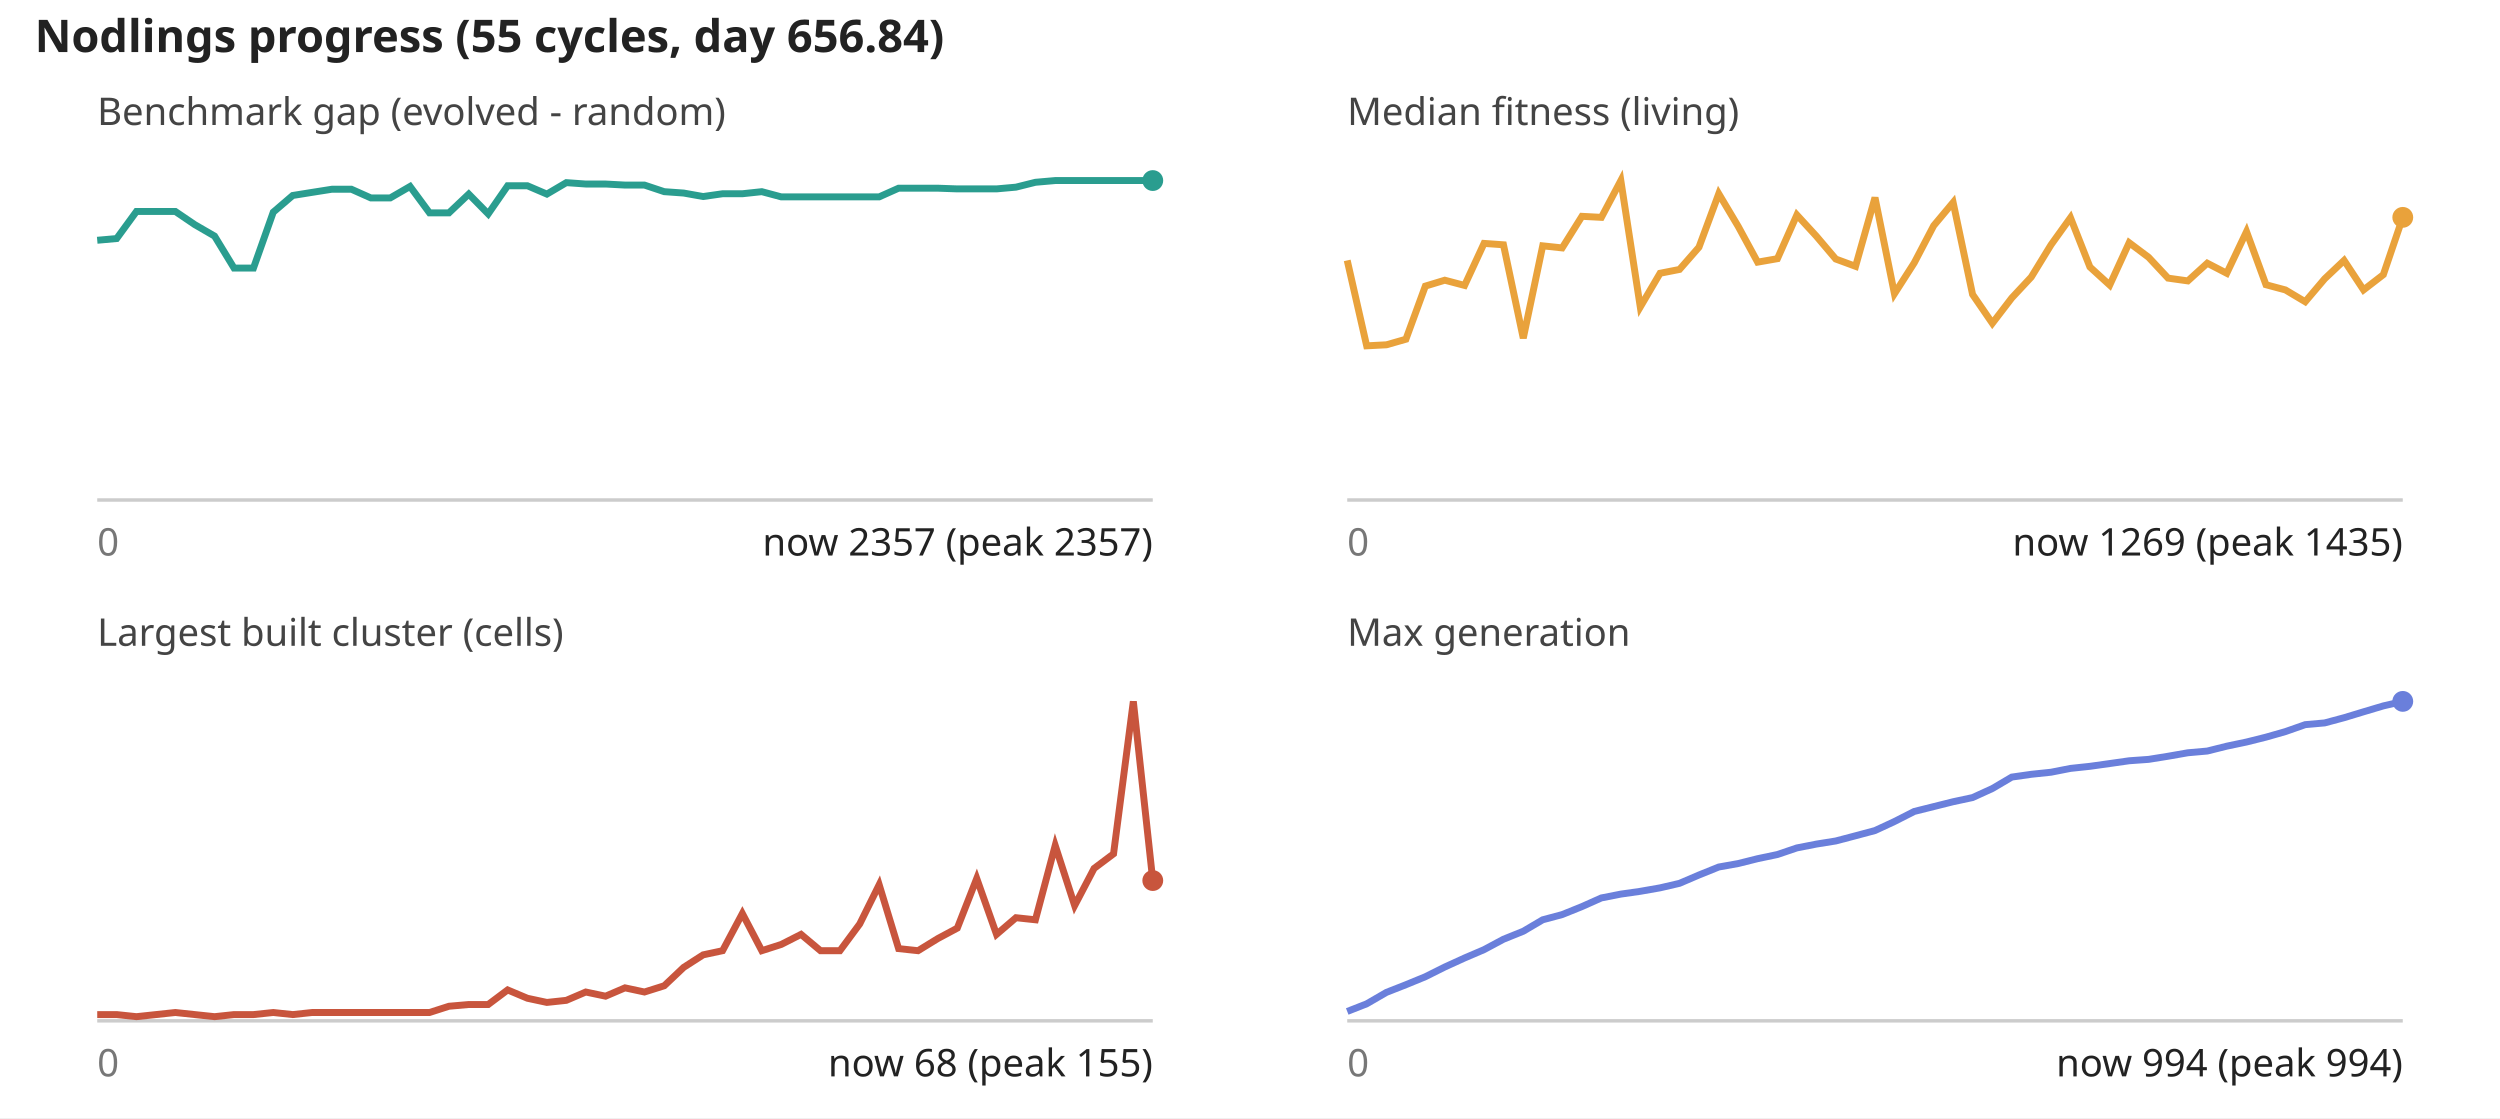
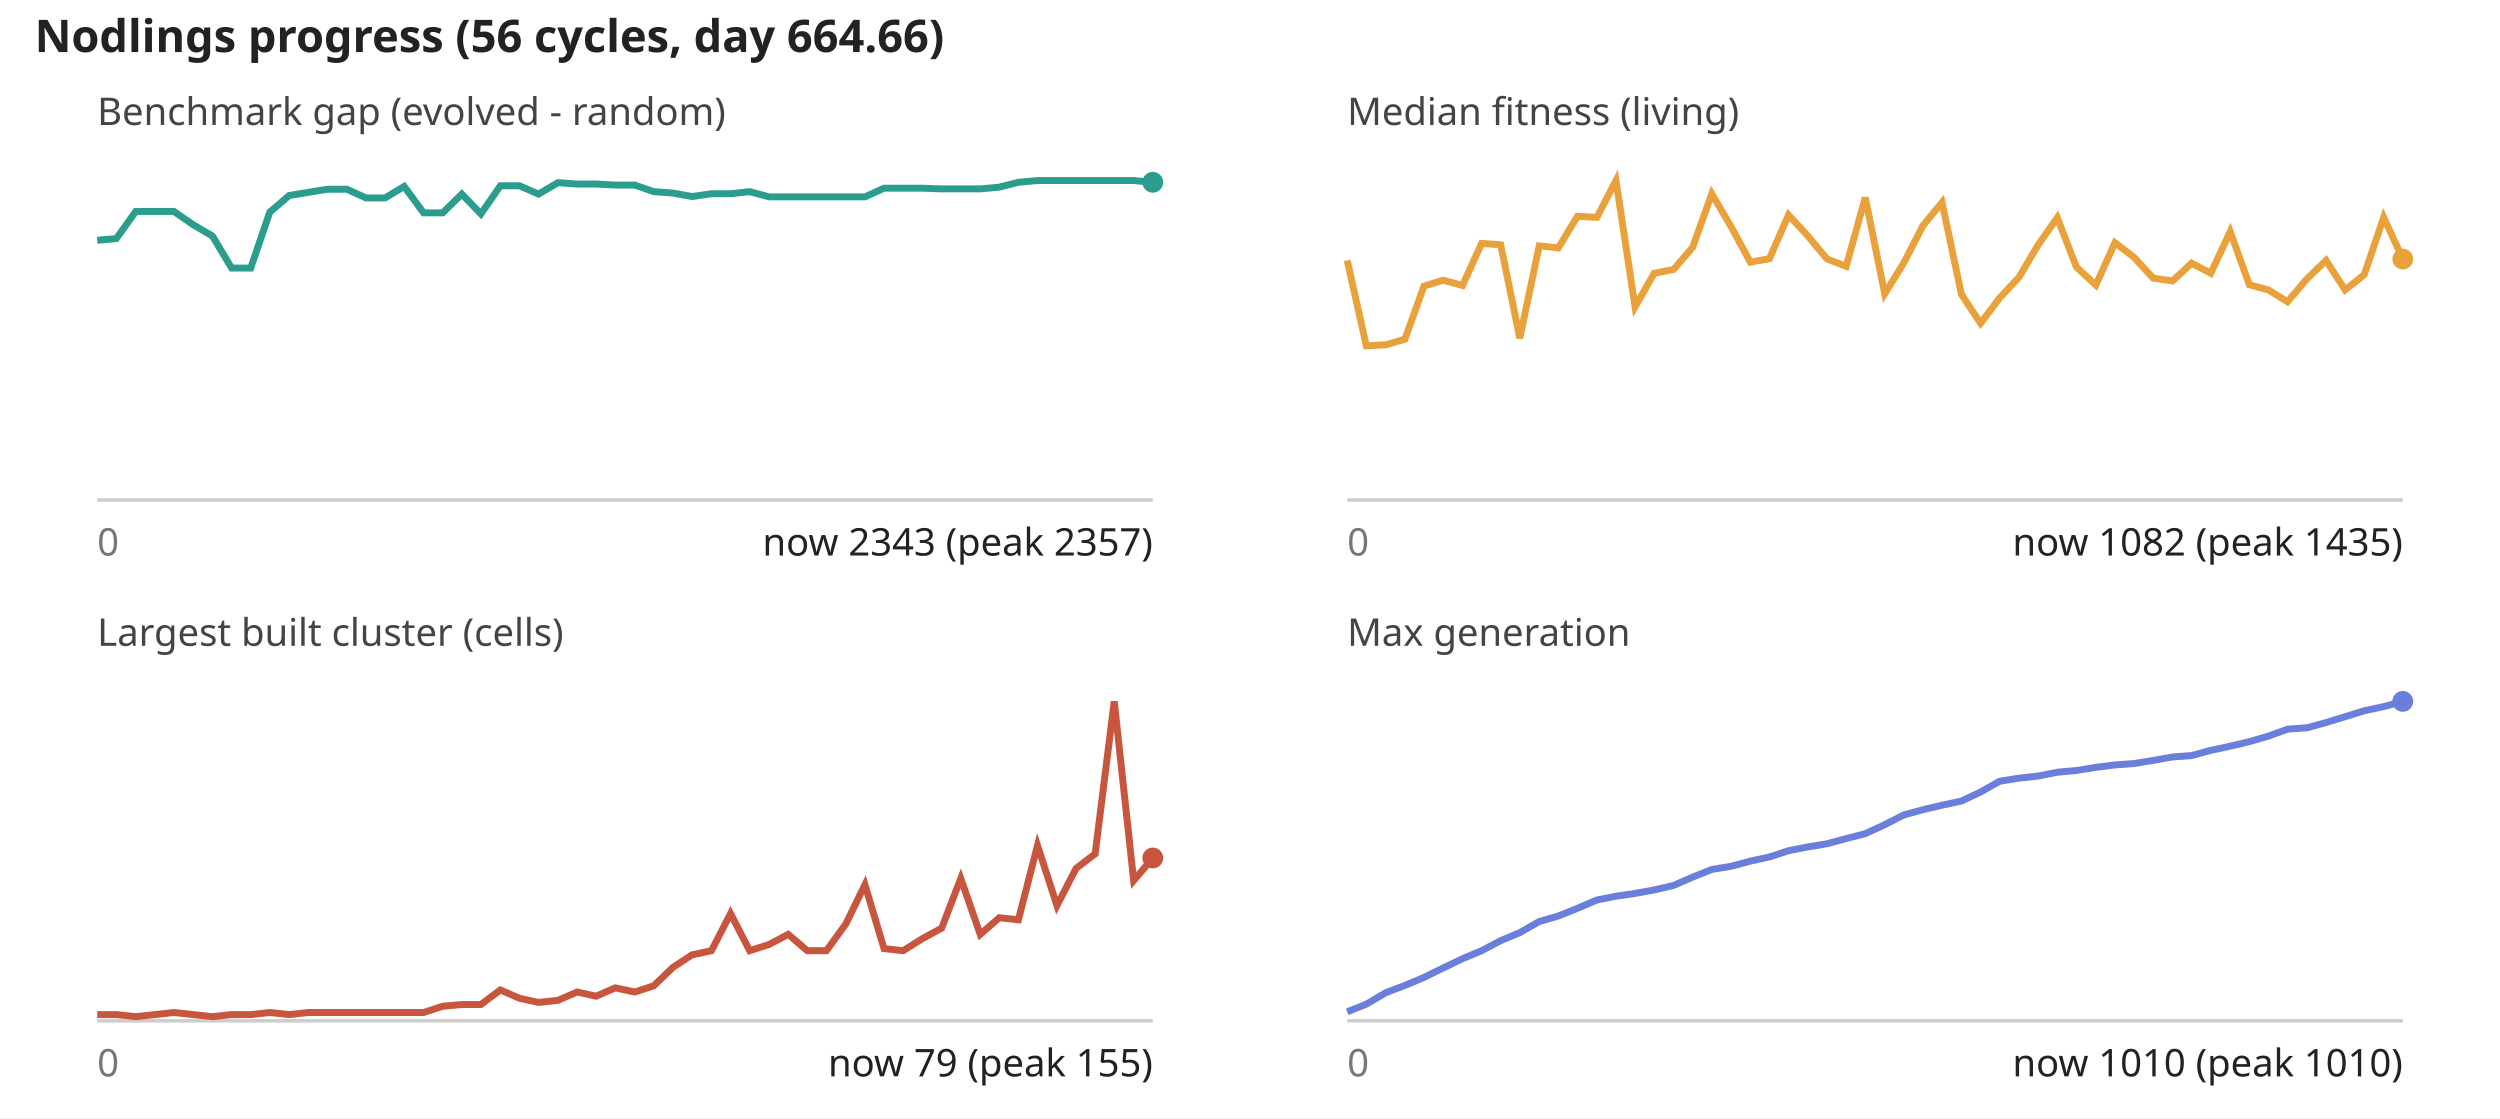
<svg xmlns="http://www.w3.org/2000/svg" viewBox="0 0 720 322" font-family="sans-serif" font-size="11">
  <rect width="100%" height="100%" fill="#fff" />
-   <text x="10" y="15" font-size="13" font-weight="bold" fill="#222">Nodlings progress (55 cycles, day 656.84)</text>
+   <text x="10" y="15" font-size="13" font-weight="bold" fill="#222">Nodlings progress (56 cycles, day 664.66)</text>
  <text x="28" y="36" fill="#444">Benchmark gap (evolved - random)</text>
  <line x1="28" y1="144" x2="332" y2="144" stroke="#ccc" />
-   <polyline fill="none" stroke="#2a9d8f" stroke-width="2" points="28.0,69.2 33.6,68.7 39.3,60.9 44.9,60.9 50.5,60.9 56.1,64.7 61.8,68.0 67.4,77.2 73.0,77.2 78.7,61.1 84.3,56.3 89.9,55.4 95.6,54.5 101.2,54.5 106.8,57.0 112.4,57.0 118.1,53.7 123.7,61.3 129.3,61.3 135.0,55.9 140.6,61.6 146.2,53.5 151.9,53.5 157.5,55.9 163.1,52.6 168.7,53.0 174.4,53.0 180.0,53.3 185.6,53.3 191.3,55.2 196.9,55.6 202.5,56.6 208.1,55.8 213.8,55.8 219.4,55.2 225.0,56.7 230.7,56.7 236.3,56.7 241.9,56.7 247.6,56.7 253.2,56.7 258.8,54.2 264.4,54.2 270.1,54.2 275.7,54.4 281.3,54.4 287.0,54.4 292.6,53.9 298.2,52.5 303.9,52.0 309.5,52.0 315.1,52.0 320.7,52.0 326.4,52.0 332.0,52.0" />
-   <circle cx="332.0" cy="52.0" r="3" fill="#2a9d8f" />
+   <polyline fill="none" stroke="#2a9d8f" stroke-width="2" points="28.0,69.2 33.5,68.7 39.1,60.9 44.6,60.9 50.1,60.9 55.6,64.7 61.2,68.0 66.7,77.2 72.2,77.2 77.7,61.1 83.3,56.3 88.8,55.4 94.3,54.5 99.9,54.5 105.4,57.0 110.9,57.0 116.4,53.7 122.0,61.3 127.5,61.3 133.0,55.9 138.5,61.6 144.1,53.5 149.6,53.5 155.1,55.9 160.7,52.6 166.2,53.0 171.7,53.0 177.2,53.3 182.8,53.3 188.3,55.2 193.8,55.6 199.3,56.6 204.9,55.8 210.4,55.8 215.9,55.2 221.5,56.7 227.0,56.7 232.5,56.7 238.0,56.7 243.6,56.7 249.1,56.7 254.6,54.2 260.1,54.2 265.7,54.2 271.2,54.4 276.7,54.4 282.3,54.4 287.8,53.9 293.3,52.5 298.8,52.0 304.4,52.0 309.9,52.0 315.4,52.0 320.9,52.0 326.5,52.0 332.0,52.5" />
+   <circle cx="332.0" cy="52.5" r="3" fill="#2a9d8f" />
  <text x="28" y="160" fill="#777">0</text>
-   <text x="332" y="160" text-anchor="end" fill="#222">now 2357 (peak 2357)</text>
+   <text x="332" y="160" text-anchor="end" fill="#222">now 2343 (peak 2357)</text>
  <text x="388" y="36" fill="#444">Median fitness (living)</text>
  <line x1="388" y1="144" x2="692" y2="144" stroke="#ccc" />
-   <polyline fill="none" stroke="#e9a23b" stroke-width="2" points="388.0,75.0 393.6,99.6 399.3,99.3 404.9,97.7 410.5,82.4 416.1,80.7 421.8,82.2 427.4,70.1 433.0,70.5 438.7,97.4 444.3,70.8 449.9,71.4 455.6,62.3 461.2,62.6 466.8,52.0 472.4,88.4 478.1,78.7 483.7,77.6 489.3,71.2 495.0,55.8 500.6,65.2 506.2,75.5 511.9,74.5 517.5,61.9 523.1,68.0 528.7,74.6 534.4,76.7 540.0,56.9 545.6,84.6 551.3,75.7 556.9,65.0 562.5,58.3 568.1,84.8 573.8,93.1 579.4,85.8 585.0,79.8 590.7,70.5 596.3,62.7 601.9,76.9 607.6,82.1 613.2,69.9 618.8,74.1 624.4,80.1 630.1,80.9 635.7,75.8 641.3,78.7 647.0,66.7 652.6,82.0 658.2,83.5 663.9,86.9 669.5,80.3 675.1,75.0 680.7,83.5 686.4,79.1 692.0,62.6" />
-   <circle cx="692.0" cy="62.6" r="3" fill="#e9a23b" />
+   <polyline fill="none" stroke="#e9a23b" stroke-width="2" points="388.0,75.0 393.5,99.6 399.1,99.3 404.6,97.7 410.1,82.4 415.6,80.7 421.2,82.2 426.7,70.1 432.2,70.5 437.7,97.4 443.3,70.8 448.8,71.4 454.3,62.3 459.9,62.6 465.4,52.0 470.9,88.4 476.4,78.7 482.0,77.6 487.5,71.2 493.0,55.8 498.5,65.2 504.1,75.5 509.6,74.5 515.1,61.9 520.7,68.0 526.2,74.6 531.7,76.7 537.2,56.9 542.8,84.6 548.3,75.7 553.8,65.0 559.3,58.3 564.9,84.8 570.4,93.1 575.9,85.8 581.5,79.8 587.0,70.5 592.5,62.7 598.0,76.9 603.6,82.1 609.1,69.9 614.6,74.1 620.1,80.1 625.7,80.9 631.2,75.8 636.7,78.7 642.3,66.7 647.8,82.0 653.3,83.5 658.8,86.9 664.4,80.3 669.9,75.0 675.4,83.5 680.9,79.1 686.5,62.6 692.0,74.6" />
+   <circle cx="692.0" cy="74.6" r="3" fill="#e9a23b" />
  <text x="388" y="160" fill="#777">0</text>
-   <text x="692" y="160" text-anchor="end" fill="#222">now 1269 (peak 1435)</text>
+   <text x="692" y="160" text-anchor="end" fill="#222">now 1082 (peak 1435)</text>
  <text x="28" y="186" fill="#444">Largest built cluster (cells)</text>
  <line x1="28" y1="294" x2="332" y2="294" stroke="#ccc" />
-   <polyline fill="none" stroke="#c8553d" stroke-width="2" points="28.0,292.2 33.6,292.2 39.3,292.8 44.9,292.2 50.5,291.6 56.1,292.2 61.8,292.8 67.4,292.2 73.0,292.2 78.7,291.6 84.3,292.2 89.9,291.6 95.6,291.6 101.2,291.6 106.8,291.6 112.4,291.6 118.1,291.6 123.7,291.6 129.3,289.8 135.0,289.3 140.6,289.3 146.2,285.1 151.9,287.5 157.5,288.7 163.1,288.1 168.7,285.7 174.4,286.9 180.0,284.5 185.6,285.7 191.3,283.9 196.9,278.6 202.5,275.0 208.1,273.8 213.8,263.1 219.4,273.8 225.0,272.0 230.7,269.1 236.3,273.8 241.9,273.8 247.6,266.1 253.2,254.8 258.8,273.2 264.4,273.8 270.1,270.3 275.7,267.3 281.3,253.0 287.0,269.1 292.6,264.3 298.2,264.9 303.9,243.5 309.5,260.8 315.1,250.1 320.7,245.9 326.4,202.0 332.0,253.6" />
-   <circle cx="332.0" cy="253.6" r="3" fill="#c8553d" />
+   <polyline fill="none" stroke="#c8553d" stroke-width="2" points="28.0,292.2 33.5,292.2 39.1,292.8 44.6,292.2 50.1,291.6 55.6,292.2 61.2,292.8 66.7,292.2 72.2,292.2 77.7,291.6 83.3,292.2 88.8,291.6 94.3,291.6 99.9,291.6 105.4,291.6 110.9,291.6 116.4,291.6 122.0,291.6 127.5,289.8 133.0,289.3 138.5,289.3 144.1,285.1 149.6,287.5 155.1,288.7 160.7,288.1 166.2,285.7 171.7,286.9 177.2,284.5 182.8,285.7 188.3,283.9 193.8,278.6 199.3,275.0 204.9,273.8 210.4,263.1 215.9,273.8 221.5,272.0 227.0,269.1 232.5,273.8 238.0,273.8 243.6,266.1 249.1,254.8 254.6,273.2 260.1,273.8 265.7,270.3 271.2,267.3 276.7,253.0 282.3,269.1 287.8,264.3 293.3,264.9 298.8,243.5 304.4,260.8 309.9,250.1 315.4,245.9 320.9,202.0 326.5,253.6 332.0,247.1" />
+   <circle cx="332.0" cy="247.1" r="3" fill="#c8553d" />
  <text x="28" y="310" fill="#777">0</text>
-   <text x="332" y="310" text-anchor="end" fill="#222">now 68 (peak 155)</text>
+   <text x="332" y="310" text-anchor="end" fill="#222">now 79 (peak 155)</text>
  <text x="388" y="186" fill="#444">Max generation</text>
  <line x1="388" y1="294" x2="692" y2="294" stroke="#ccc" />
-   <polyline fill="none" stroke="#6a7fdb" stroke-width="2" points="388.0,291.3 393.6,289.1 399.3,285.8 404.9,283.6 410.5,281.3 416.1,278.5 421.8,275.9 427.4,273.5 433.0,270.5 438.7,268.2 444.3,264.9 449.9,263.4 455.6,261.1 461.2,258.6 466.8,257.5 472.4,256.7 478.1,255.7 483.7,254.4 489.3,252.0 495.0,249.7 500.6,248.7 506.2,247.3 511.9,246.1 517.5,244.2 523.1,243.1 528.7,242.2 534.4,240.7 540.0,239.2 545.6,236.6 551.3,233.7 556.9,232.3 562.5,230.9 568.1,229.7 573.8,227.1 579.4,223.8 585.0,223.0 590.7,222.4 596.3,221.3 601.9,220.7 607.6,219.9 613.2,219.1 618.8,218.7 624.4,217.8 630.1,216.8 635.7,216.3 641.3,214.9 647.0,213.7 652.6,212.3 658.2,210.7 663.9,208.7 669.5,208.2 675.1,206.7 680.7,205.0 686.4,203.3 692.0,202.0" />
+   <polyline fill="none" stroke="#6a7fdb" stroke-width="2" points="388.0,291.4 393.5,289.2 399.1,285.9 404.6,283.8 410.1,281.5 415.6,278.8 421.2,276.1 426.7,273.8 432.2,270.9 437.7,268.6 443.3,265.4 448.8,263.8 454.3,261.6 459.9,259.2 465.4,258.1 470.9,257.3 476.4,256.3 482.0,255.0 487.5,252.6 493.0,250.4 498.5,249.5 504.1,248.0 509.6,246.8 515.1,245.0 520.7,243.9 526.2,243.0 531.7,241.5 537.2,240.1 542.8,237.5 548.3,234.7 553.8,233.2 559.3,231.9 564.9,230.7 570.4,228.1 575.9,225.0 581.5,224.1 587.0,223.5 592.5,222.4 598.0,221.9 603.6,221.0 609.1,220.3 614.6,219.9 620.1,219.0 625.7,218.0 631.2,217.6 636.7,216.1 642.3,214.9 647.8,213.6 653.3,212.0 658.8,210.0 664.4,209.6 669.9,208.1 675.4,206.4 680.9,204.7 686.5,203.5 692.0,202.0" />
  <circle cx="692.0" cy="202.0" r="3" fill="#6a7fdb" />
  <text x="388" y="310" fill="#777">0</text>
-   <text x="692" y="310" text-anchor="end" fill="#222">now 994 (peak 994)</text>
+   <text x="692" y="310" text-anchor="end" fill="#222">now 1010 (peak 1010)</text>
</svg>
